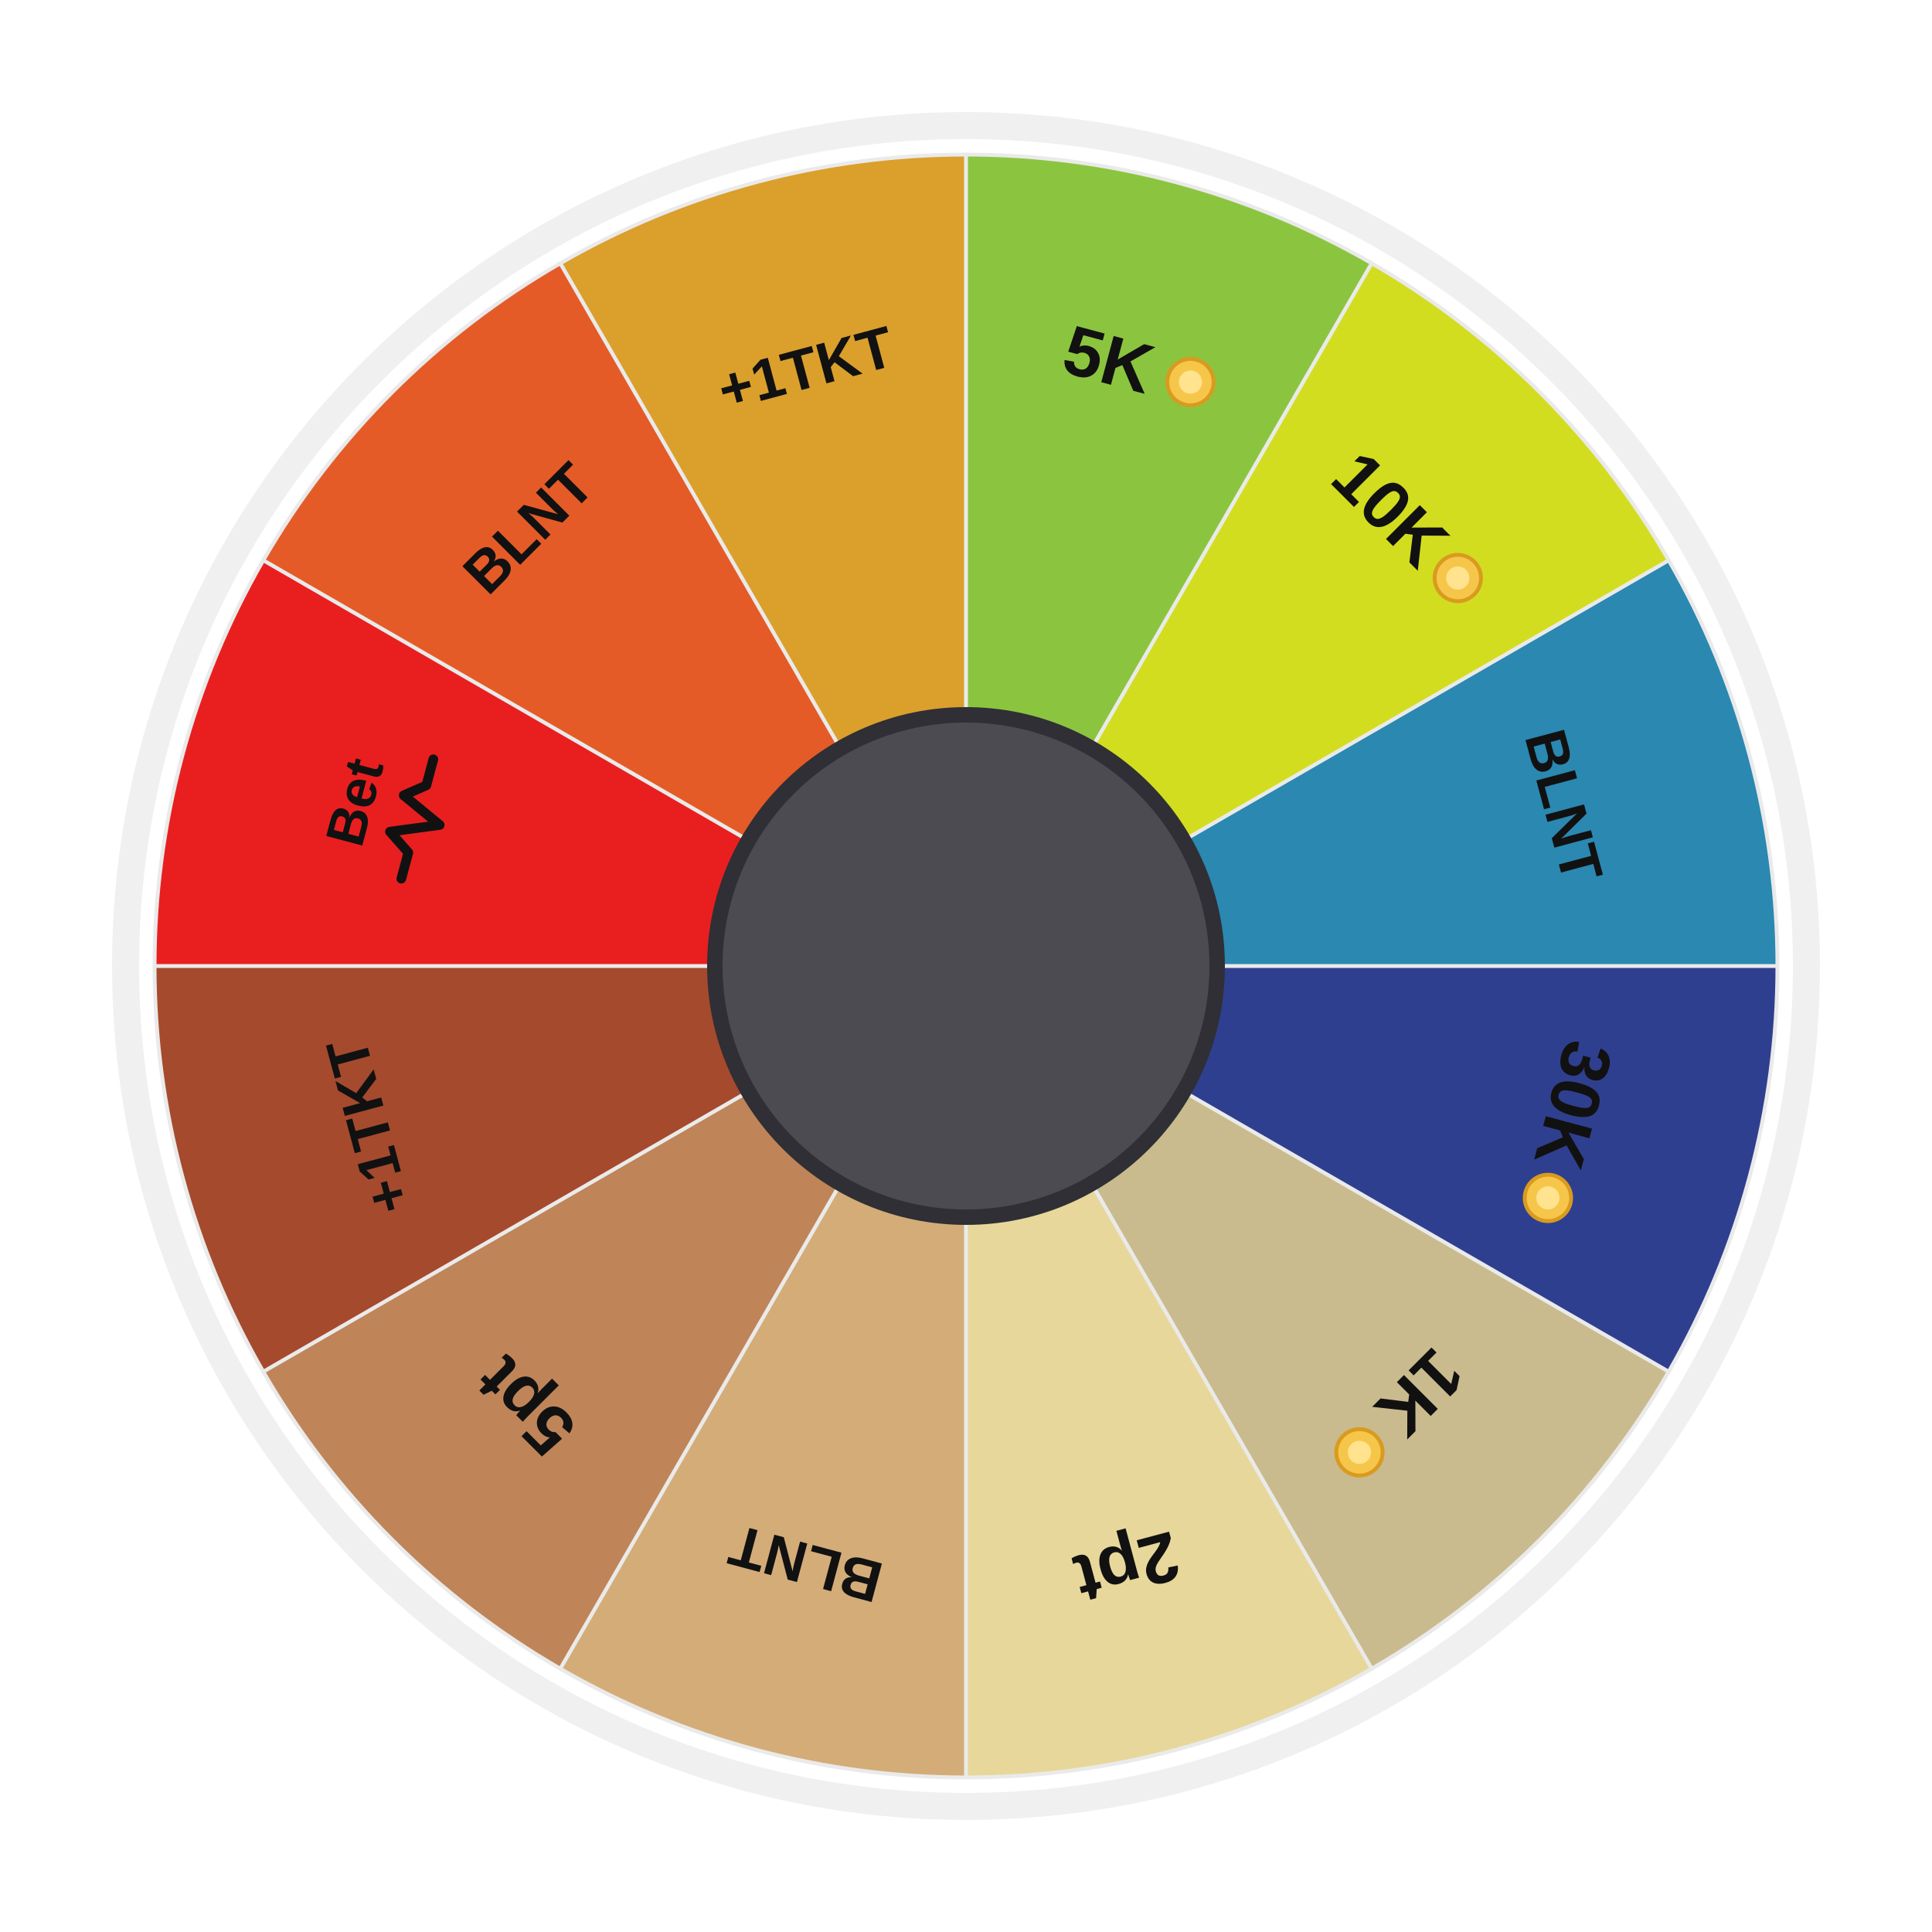
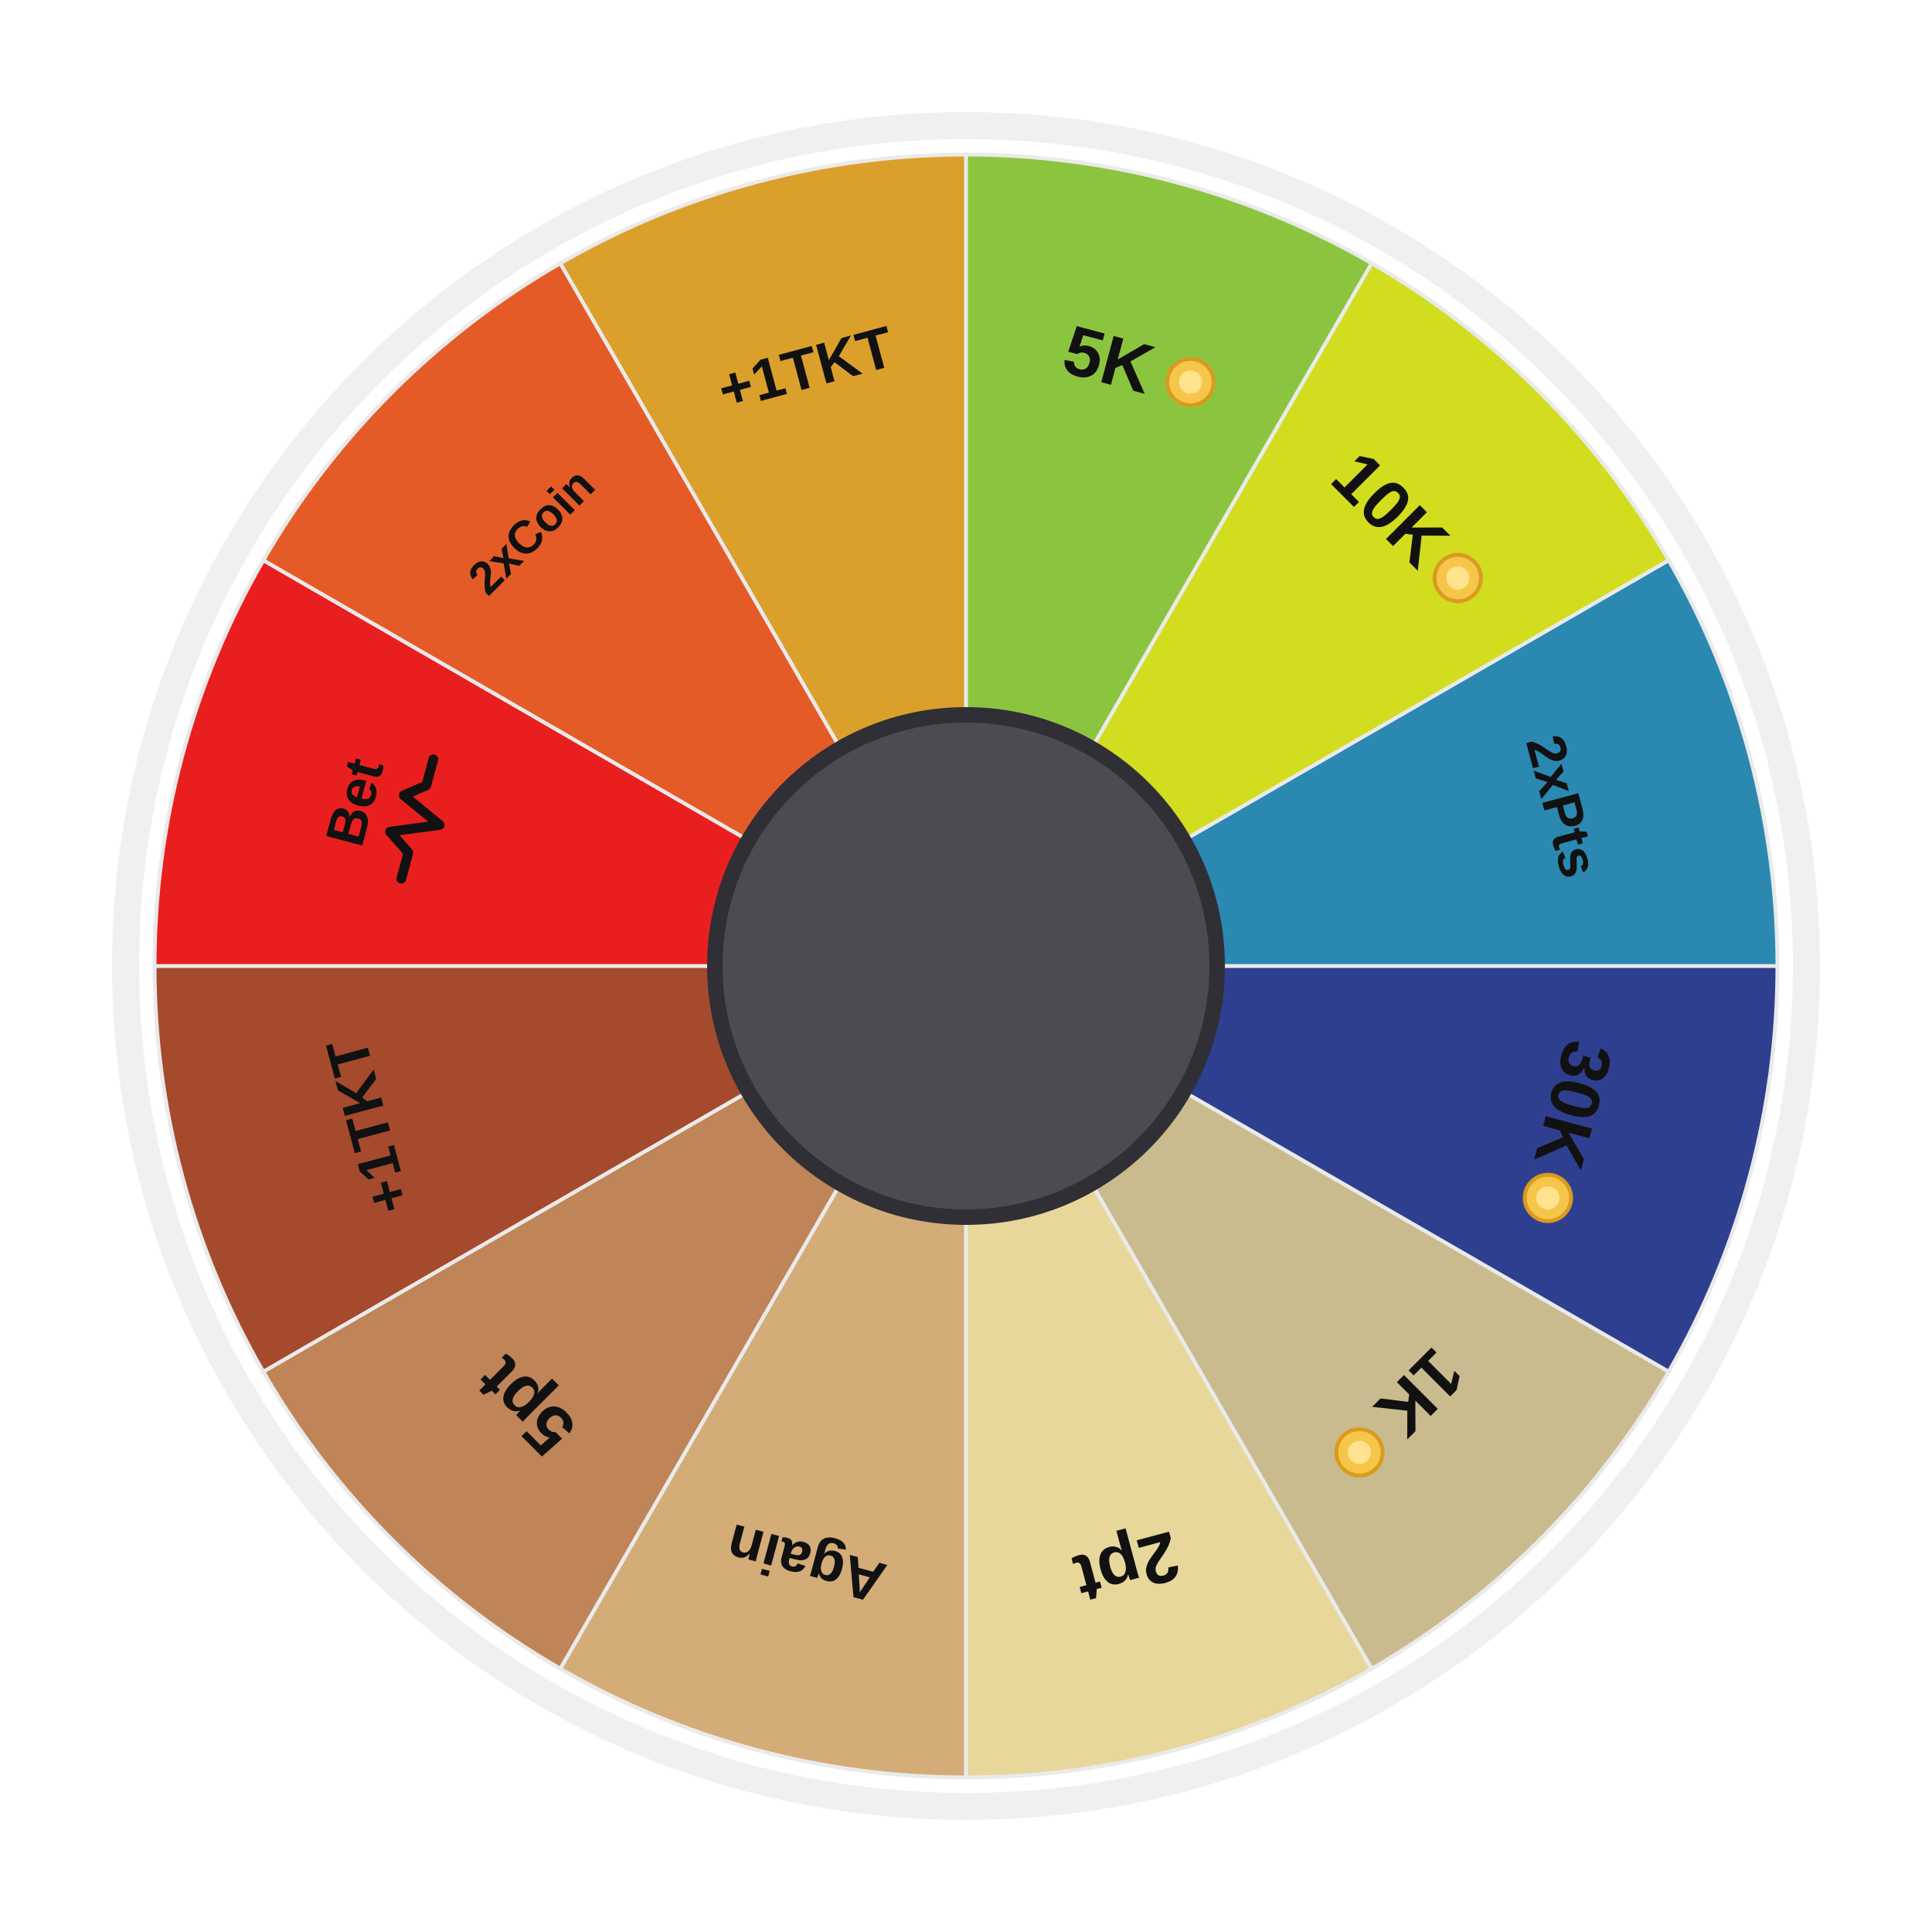
<svg xmlns="http://www.w3.org/2000/svg" width="1000" height="1000" viewBox="0 0 1000 1000" fill="none">
  <g>
    <path d="M500 500 L500 80 A420 420 0 0 1 710 136.269 Z" fill="#8BC53F" />
    <path d="M500 500 L500 80 A420 420 0 0 1 710 136.269 Z" fill="#D2DD1F" transform="rotate(30 500 500)" />
    <path d="M500 500 L500 80 A420 420 0 0 1 710 136.269 Z" fill="#2A88B1" transform="rotate(60 500 500)" />
    <path d="M500 500 L500 80 A420 420 0 0 1 710 136.269 Z" fill="#2F3F8F" transform="rotate(90 500 500)" />
    <path d="M500 500 L500 80 A420 420 0 0 1 710 136.269 Z" fill="#C9BB8E" transform="rotate(120 500 500)" />
    <path d="M500 500 L500 80 A420 420 0 0 1 710 136.269 Z" fill="#E7D79A" transform="rotate(150 500 500)" />
    <path d="M500 500 L500 80 A420 420 0 0 1 710 136.269 Z" fill="#D4AC78" transform="rotate(180 500 500)" />
    <path d="M500 500 L500 80 A420 420 0 0 1 710 136.269 Z" fill="#BF8458" transform="rotate(210 500 500)" />
    <path d="M500 500 L500 80 A420 420 0 0 1 710 136.269 Z" fill="#A54A2D" transform="rotate(240 500 500)" />
    <path d="M500 500 L500 80 A420 420 0 0 1 710 136.269 Z" fill="#E91F1F" transform="rotate(270 500 500)" />
    <path d="M500 500 L500 80 A420 420 0 0 1 710 136.269 Z" fill="#E55B27" transform="rotate(300 500 500)" />
    <path d="M500 500 L500 80 A420 420 0 0 1 710 136.269 Z" fill="#DB9F2C" transform="rotate(330 500 500)" />
    <path d="M500 500 L500 80 A420 420 0 0 1 710 136.269" stroke="#EAEAEA" stroke-width="2" fill="none" />
    <path d="M500 500 L500 80 A420 420 0 0 1 710 136.269" stroke="#EAEAEA" stroke-width="2" fill="none" transform="rotate(30 500 500)" />
    <path d="M500 500 L500 80 A420 420 0 0 1 710 136.269" stroke="#EAEAEA" stroke-width="2" fill="none" transform="rotate(60 500 500)" />
    <path d="M500 500 L500 80 A420 420 0 0 1 710 136.269" stroke="#EAEAEA" stroke-width="2" fill="none" transform="rotate(90 500 500)" />
    <path d="M500 500 L500 80 A420 420 0 0 1 710 136.269" stroke="#EAEAEA" stroke-width="2" fill="none" transform="rotate(120 500 500)" />
    <path d="M500 500 L500 80 A420 420 0 0 1 710 136.269" stroke="#EAEAEA" stroke-width="2" fill="none" transform="rotate(150 500 500)" />
    <path d="M500 500 L500 80 A420 420 0 0 1 710 136.269" stroke="#EAEAEA" stroke-width="2" fill="none" transform="rotate(180 500 500)" />
    <path d="M500 500 L500 80 A420 420 0 0 1 710 136.269" stroke="#EAEAEA" stroke-width="2" fill="none" transform="rotate(210 500 500)" />
    <path d="M500 500 L500 80 A420 420 0 0 1 710 136.269" stroke="#EAEAEA" stroke-width="2" fill="none" transform="rotate(240 500 500)" />
    <path d="M500 500 L500 80 A420 420 0 0 1 710 136.269" stroke="#EAEAEA" stroke-width="2" fill="none" transform="rotate(270 500 500)" />
    <path d="M500 500 L500 80 A420 420 0 0 1 710 136.269" stroke="#EAEAEA" stroke-width="2" fill="none" transform="rotate(300 500 500)" />
    <path d="M500 500 L500 80 A420 420 0 0 1 710 136.269" stroke="#EAEAEA" stroke-width="2" fill="none" transform="rotate(330 500 500)" />
    <g transform="rotate(15 500 500)">
      <text x="490" y="190" text-anchor="middle" fill="#111111" font-family="Trebuchet MS, Verdana, Arial, sans-serif" font-size="36" font-weight="600">5K</text>
      <circle cx="534" cy="178" r="12" fill="#F6C64A" stroke="#D99B1F" stroke-width="2" />
      <circle cx="534" cy="178" r="6" fill="#FFE38E" />
    </g>
    <g transform="rotate(45 500 500)">
      <text x="488" y="190" text-anchor="middle" fill="#111111" font-family="Trebuchet MS, Verdana, Arial, sans-serif" font-size="36" font-weight="600">10K</text>
      <circle cx="538" cy="178" r="12" fill="#F6C64A" stroke="#D99B1F" stroke-width="2" />
      <circle cx="538" cy="178" r="6" fill="#FFE38E" />
    </g>
    <g transform="rotate(75 500 500)">
-       <text x="500" y="190" text-anchor="middle" fill="#111111" font-family="Trebuchet MS, Verdana, Arial, sans-serif" font-size="30" font-weight="600">BLNT</text>
+       <text x="500" y="190" text-anchor="middle" fill="#111111" font-family="Trebuchet MS, Verdana, Arial, sans-serif" font-size="28" font-weight="600">2xPts</text>
    </g>
    <g transform="rotate(105 500 500)">
      <text x="488" y="190" text-anchor="middle" fill="#111111" font-family="Trebuchet MS, Verdana, Arial, sans-serif" font-size="36" font-weight="600">30K</text>
      <circle cx="538" cy="178" r="12" fill="#F6C64A" stroke="#D99B1F" stroke-width="2" />
      <circle cx="538" cy="178" r="6" fill="#FFE38E" />
    </g>
    <g transform="rotate(135 500 500)">
      <text x="490" y="190" text-anchor="middle" fill="#111111" font-family="Trebuchet MS, Verdana, Arial, sans-serif" font-size="36" font-weight="600">1K</text>
      <circle cx="534" cy="178" r="12" fill="#F6C64A" stroke="#D99B1F" stroke-width="2" />
      <circle cx="534" cy="178" r="6" fill="#FFE38E" />
    </g>
    <g transform="rotate(165 500 500)">
      <text x="500" y="190" text-anchor="middle" fill="#111111" font-family="Trebuchet MS, Verdana, Arial, sans-serif" font-size="36" font-weight="600">2pt</text>
    </g>
    <g transform="rotate(195 500 500)">
-       <text x="500" y="190" text-anchor="middle" fill="#111111" font-family="Trebuchet MS, Verdana, Arial, sans-serif" font-size="30" font-weight="600">BLNT</text>
+       <text x="500" y="190" text-anchor="middle" fill="#111111" font-family="Trebuchet MS, Verdana, Arial, sans-serif" font-size="30" font-weight="600">Again</text>
    </g>
    <g transform="rotate(225 500 500)">
      <text x="500" y="190" text-anchor="middle" fill="#111111" font-family="Trebuchet MS, Verdana, Arial, sans-serif" font-size="36" font-weight="600">5pt</text>
    </g>
    <g transform="rotate(255 500 500)">
      <text x="500" y="190" text-anchor="middle" fill="#111111" font-family="Trebuchet MS, Verdana, Arial, sans-serif" font-size="30" font-weight="600">+1TKT</text>
    </g>
    <g transform="rotate(285 500 500)">
      <text x="500" y="182" text-anchor="middle" fill="#111111" font-family="Trebuchet MS, Verdana, Arial, sans-serif" font-size="28" font-weight="600">Bet</text>
      <path d="M468 206 L482 206 L490 194 L500 218 L510 196 L518 206 L532 206" stroke="#111111" stroke-width="5" fill="none" stroke-linecap="round" stroke-linejoin="round" />
    </g>
    <g transform="rotate(315 500 500)">
-       <text x="500" y="190" text-anchor="middle" fill="#111111" font-family="Trebuchet MS, Verdana, Arial, sans-serif" font-size="30" font-weight="600">BLNT</text>
+       <text x="500" y="190" text-anchor="middle" fill="#111111" font-family="Trebuchet MS, Verdana, Arial, sans-serif" font-size="24" font-weight="600">2xCoin</text>
    </g>
    <g transform="rotate(345 500 500)">
      <text x="500" y="190" text-anchor="middle" fill="#111111" font-family="Trebuchet MS, Verdana, Arial, sans-serif" font-size="30" font-weight="600">+1TKT</text>
    </g>
    <circle cx="500" cy="500" r="435" stroke="#F0F0F0" stroke-width="14" fill="none" />
    <circle cx="500" cy="500" r="130" fill="#4B4B51" stroke="#2F2F35" stroke-width="8" />
  </g>
</svg>
